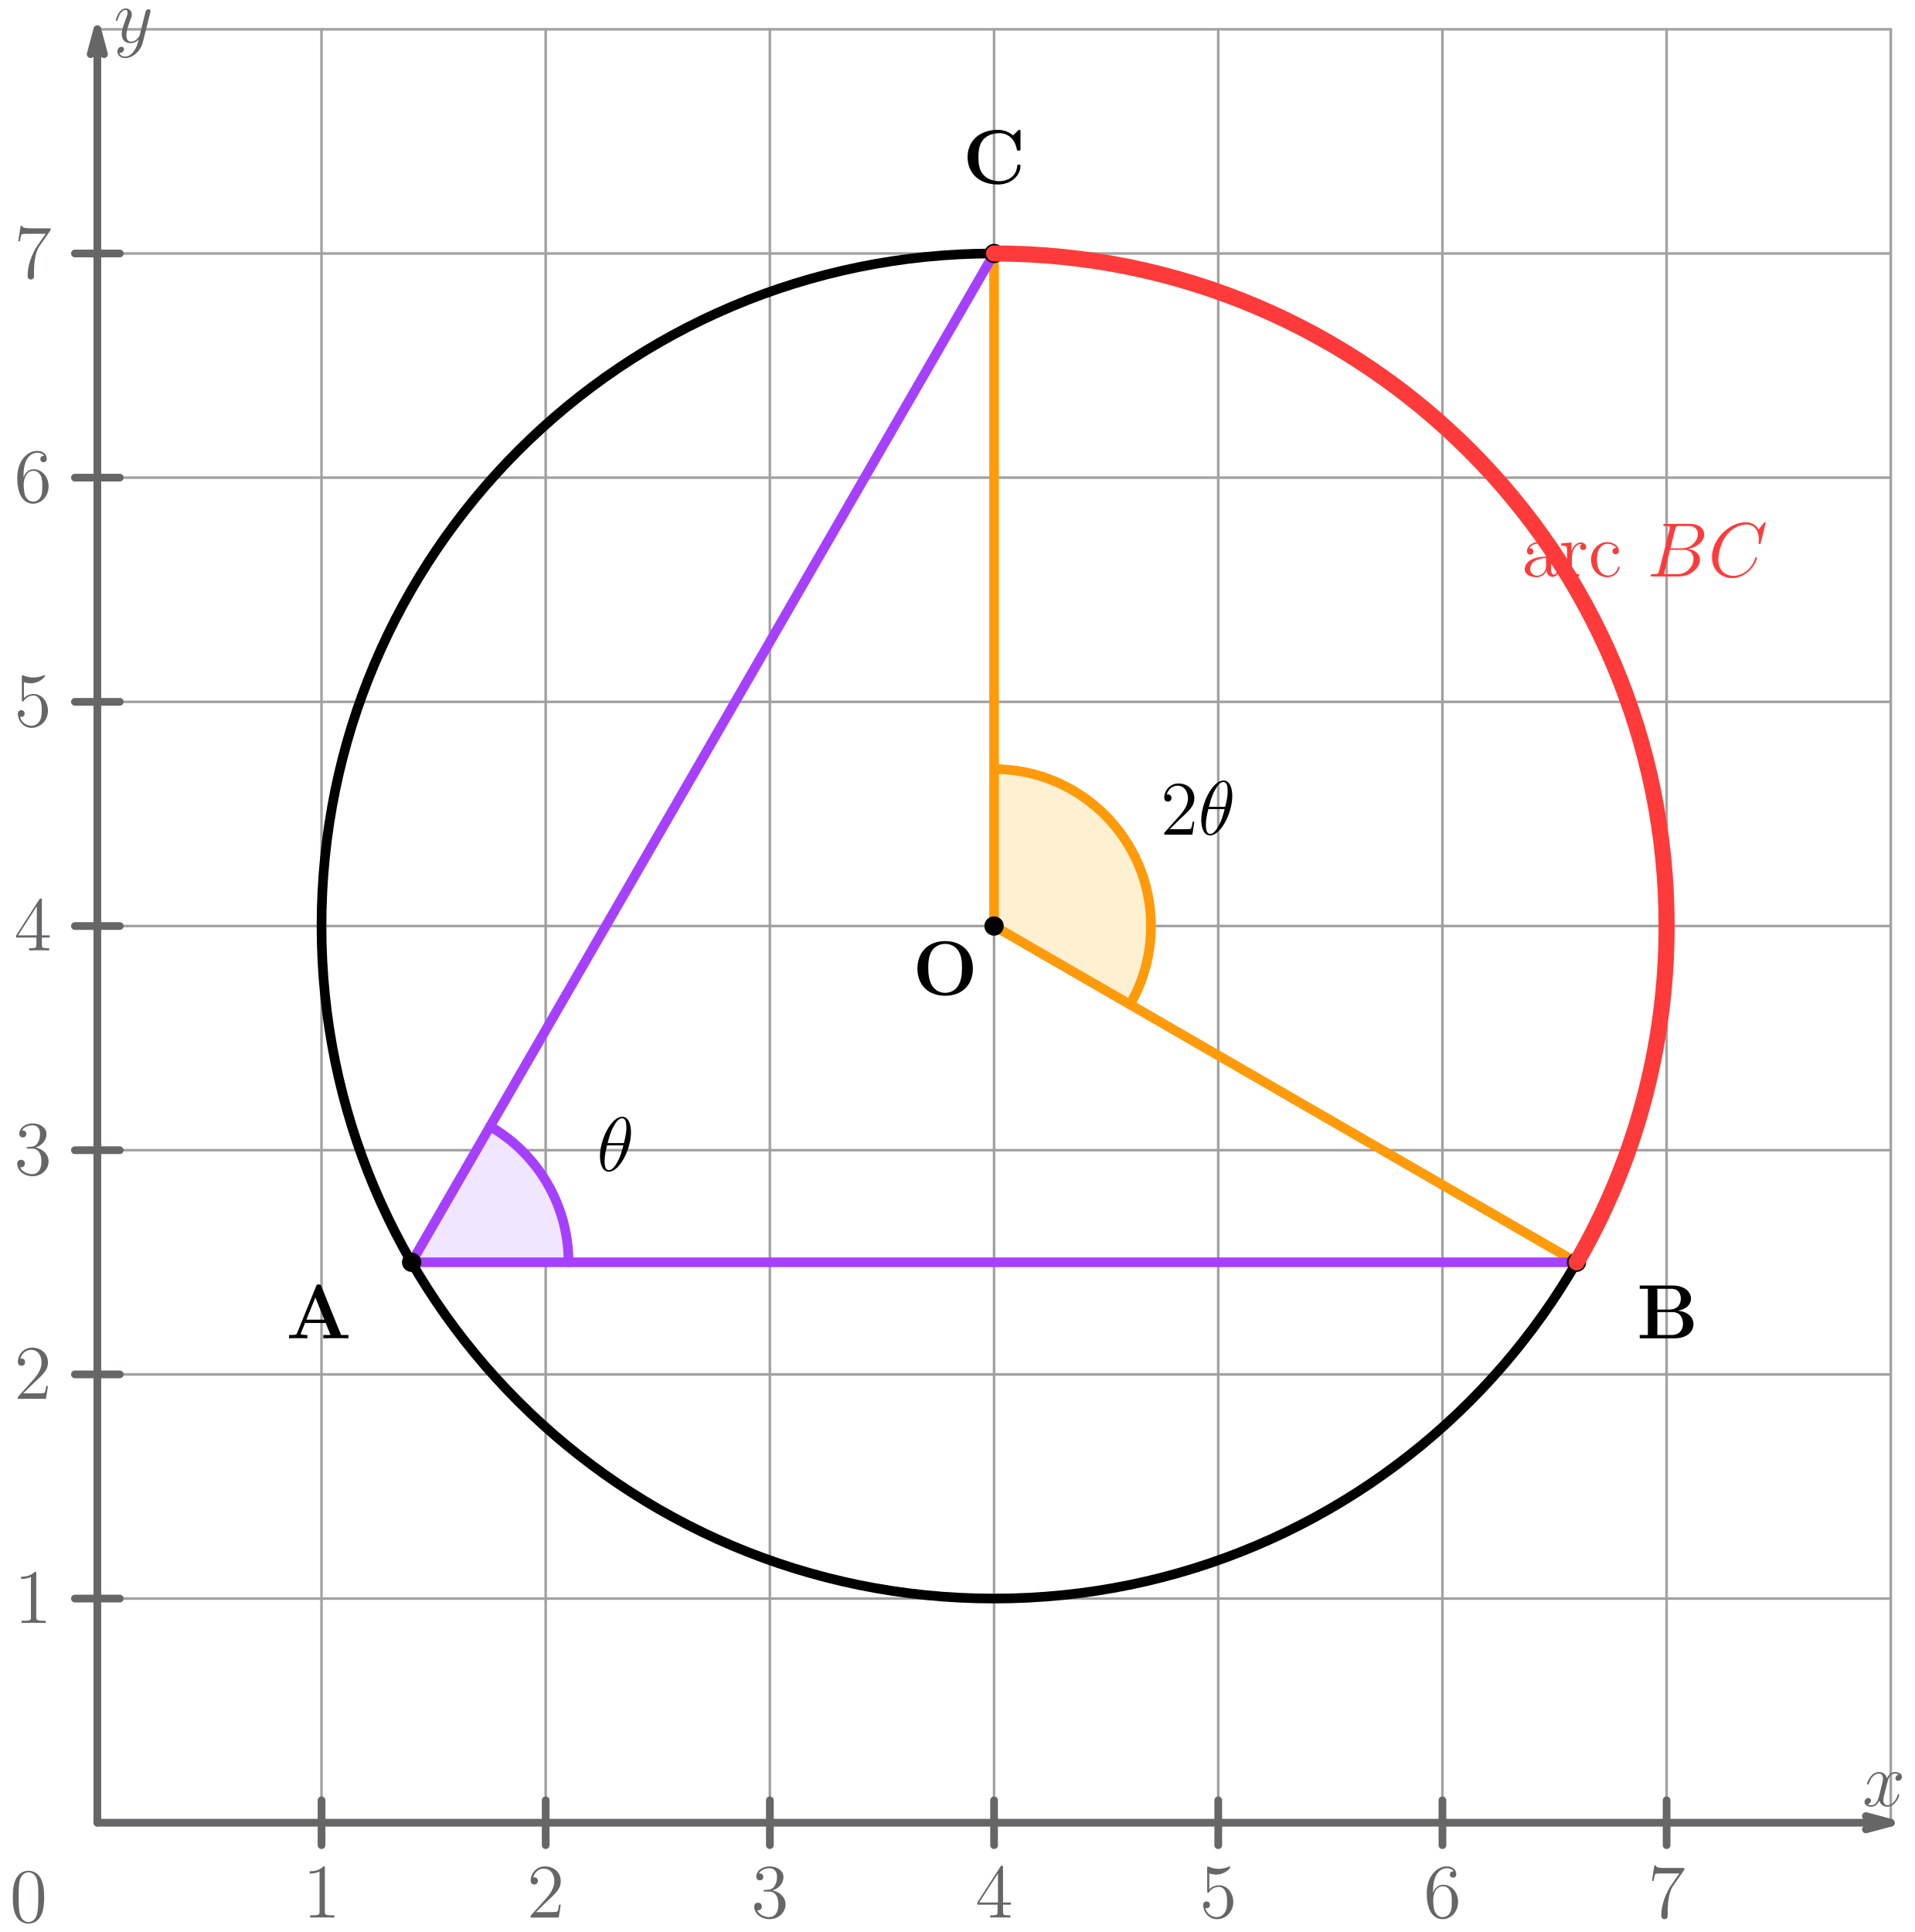
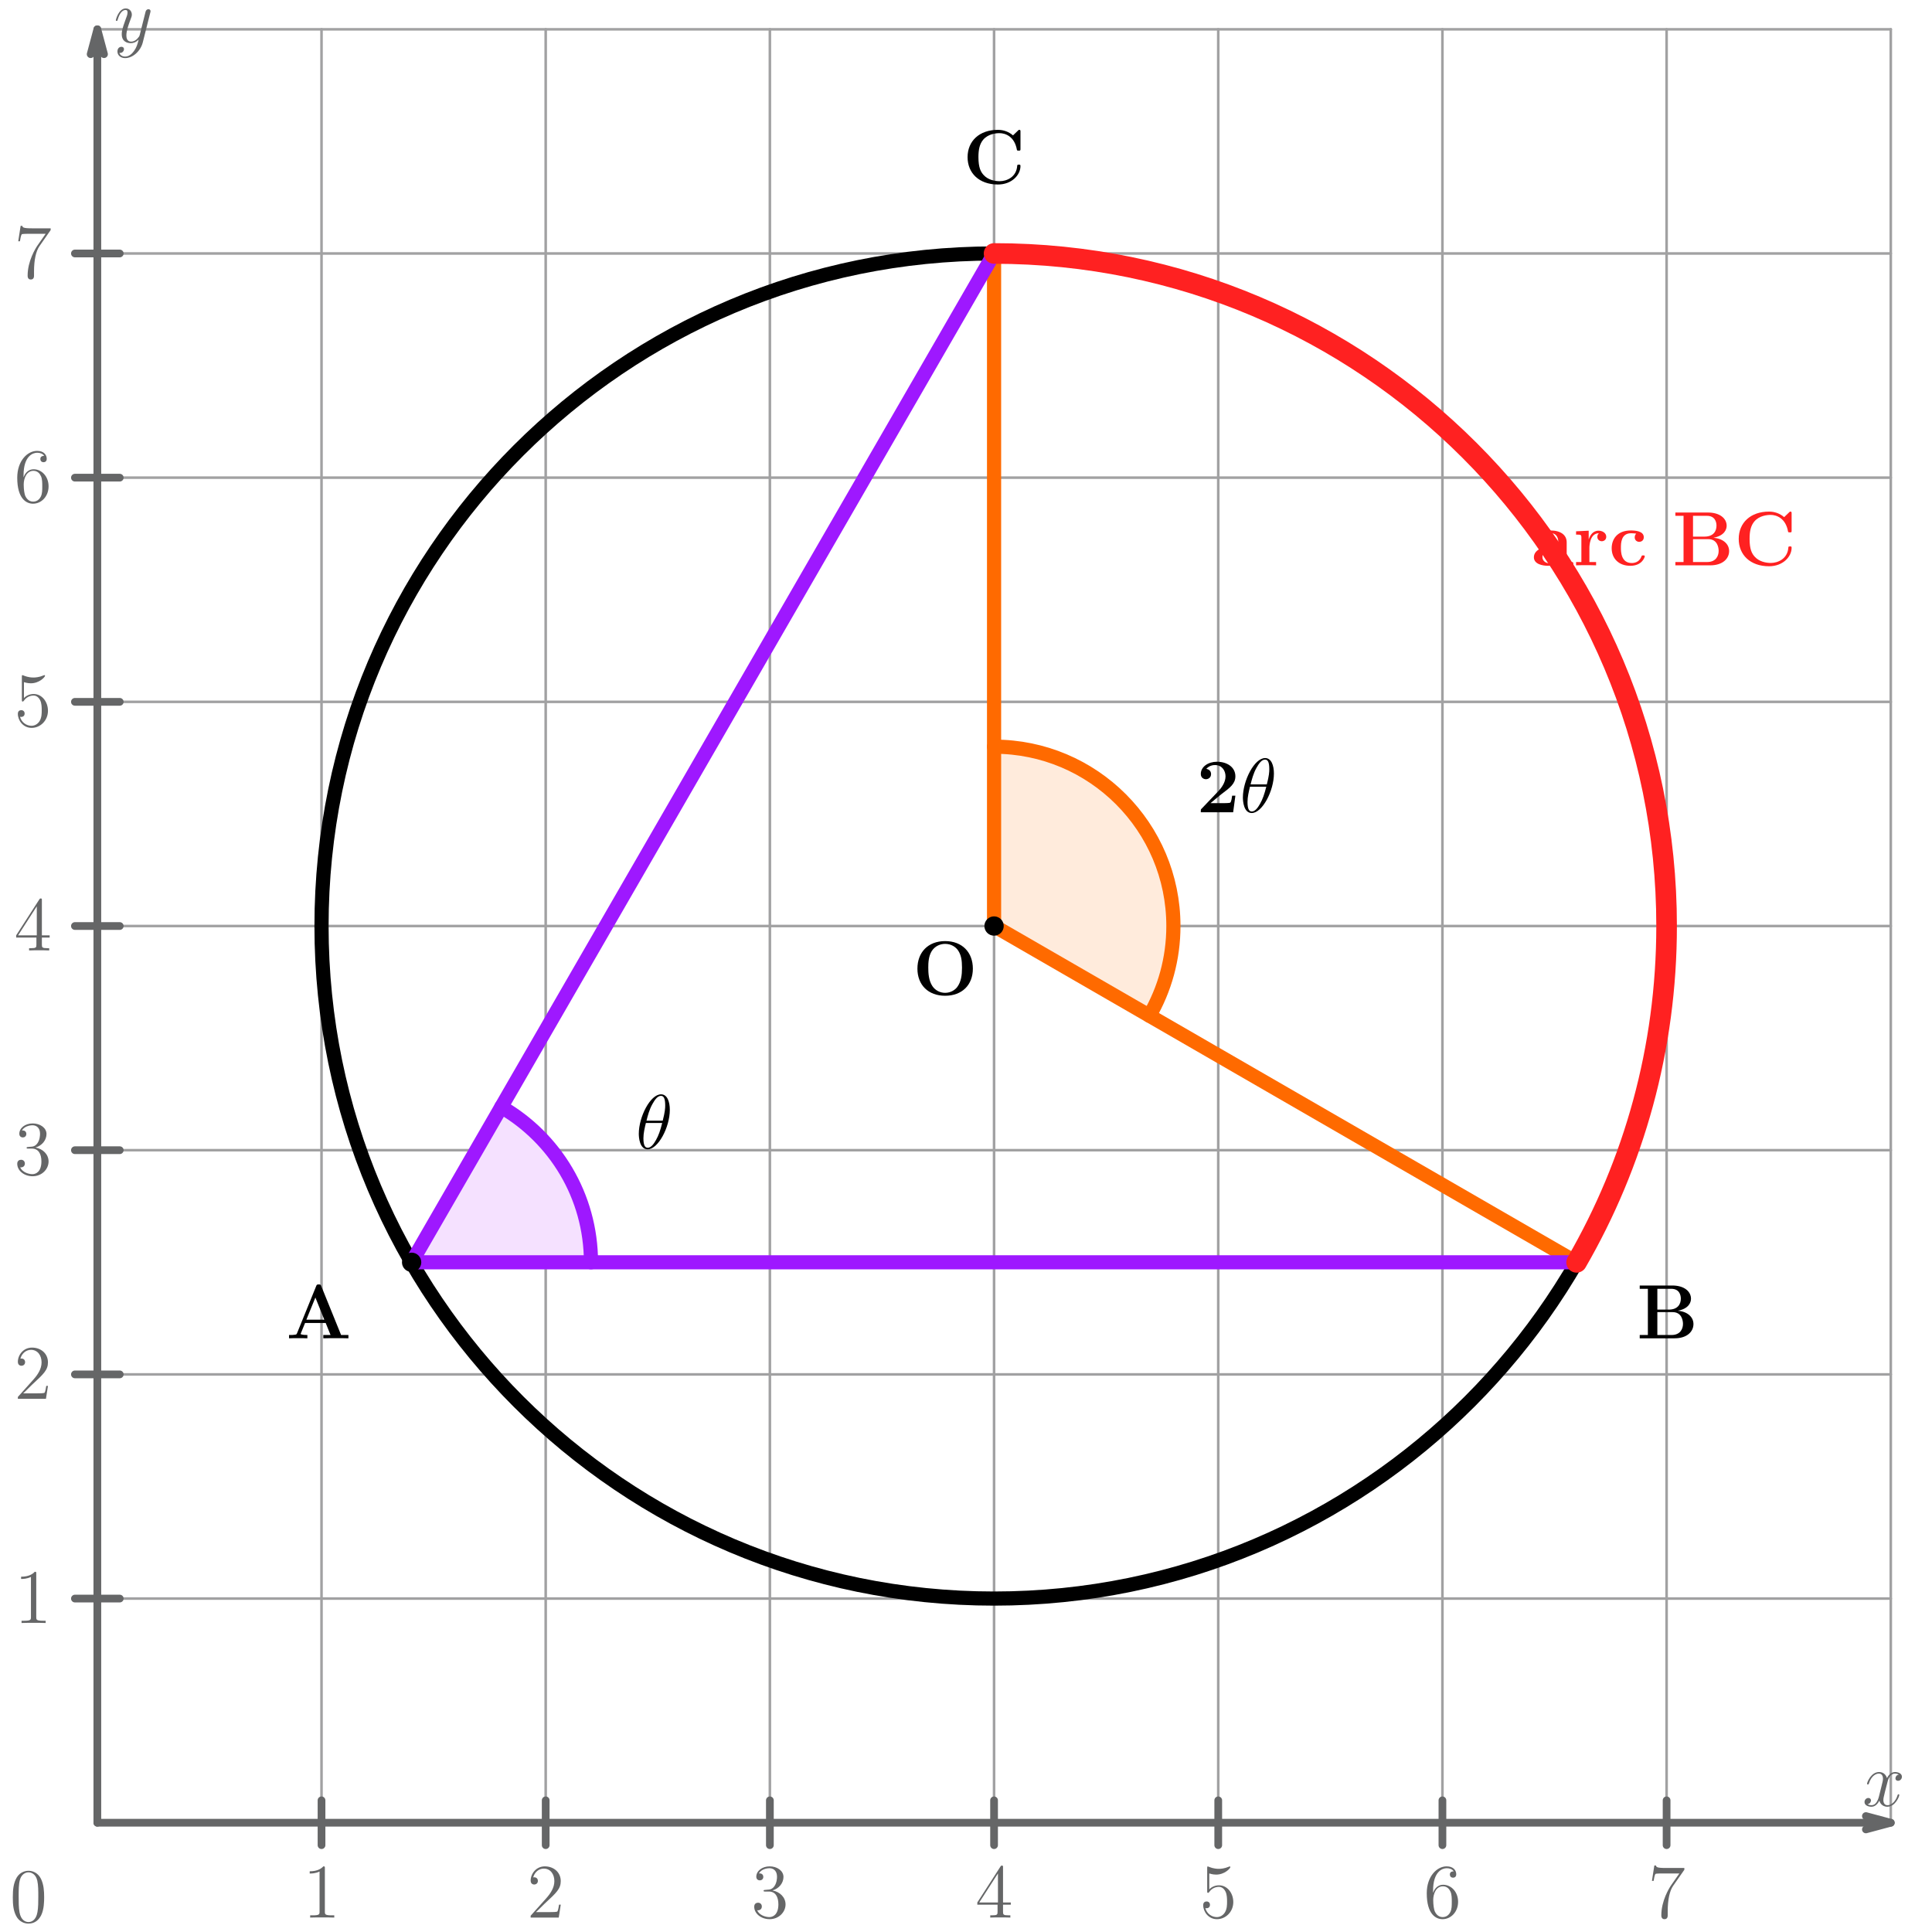
<svg xmlns="http://www.w3.org/2000/svg" xmlns:xlink="http://www.w3.org/1999/xlink" version="1.1" width="297.329pt" height="300pt" viewBox="71.523 336.893 297.329 300">
  <defs>
+     <path id="g0-50" d="M6.037-2.57H5.535C5.499-2.319 5.416-1.614 5.236-1.494C5.141-1.411 4.208-1.411 4.029-1.411H2.176C2.63-1.793 3.718-2.702 3.897-2.833C5.224-3.826 6.037-4.435 6.037-5.583C6.037-6.994 4.758-7.843 3.18-7.843C1.829-7.843 .669-7.077 .669-5.942C.669-5.308 1.184-5.129 1.459-5.129C1.829-5.129 2.26-5.38 2.26-5.93C2.26-6.432 1.889-6.683 1.518-6.731C1.997-7.281 2.63-7.329 2.881-7.329C3.981-7.329 4.507-6.432 4.507-5.571C4.507-4.639 3.873-3.778 3.383-3.264L.789-.55C.669-.442 .669-.418 .669-.203V0H5.691L6.037-2.57Z" />
    <path id="g0-65" d="M5.475-8.094C5.392-8.309 5.368-8.369 5.081-8.369C4.782-8.369 4.758-8.309 4.674-8.094L1.71-.801C1.626-.61 1.626-.586 1.291-.55C.992-.514 .944-.514 .681-.514H.466V0C.777-.024 1.494-.024 1.841-.024C2.164-.024 3.037-.024 3.312 0V-.514C3.049-.514 2.594-.514 2.26-.646C2.295-.753 2.295-.777 2.319-.825L2.953-2.379H6.157L6.91-.514H5.786V0C6.169-.024 7.329-.024 7.783-.024C8.165-.024 9.385-.024 9.684 0V-.514H8.548L5.475-8.094ZM4.555-6.336L5.942-2.893H3.156L4.555-6.336Z" />
    <path id="g0-66" d="M.466-8.201V-7.687H1.733V-.514H.466V0H5.87C7.843 0 8.811-1.064 8.811-2.212C8.811-3.347 7.819-4.172 6.372-4.28C8.094-4.603 8.428-5.583 8.428-6.145C8.428-7.245 7.424-8.201 5.511-8.201H.466ZM3.204-4.459V-7.687H5.368C6.599-7.687 6.85-6.755 6.85-6.157C6.85-5.32 6.384-4.459 4.985-4.459H3.204ZM3.204-.514V-4.065H5.583C6.982-4.065 7.185-2.774 7.185-2.236C7.185-1.482 6.779-.514 5.404-.514H3.204Z" />
    <path id="g0-67" d="M8.954-8.034C8.954-8.309 8.954-8.345 8.691-8.345L7.795-7.484C7.125-8.058 6.324-8.345 5.44-8.345C2.582-8.345 .741-6.611 .741-4.101C.741-1.638 2.523 .143 5.452 .143C7.58 .143 8.954-1.315 8.954-2.726C8.954-2.929 8.883-2.941 8.703-2.941C8.584-2.941 8.464-2.941 8.452-2.809C8.345-.992 6.802-.371 5.727-.371C4.949-.371 3.897-.586 3.228-1.339C2.809-1.793 2.427-2.451 2.427-4.101C2.427-5.272 2.606-6.145 3.168-6.814C3.933-7.711 5.129-7.831 5.703-7.831C6.599-7.831 8.046-7.329 8.404-5.224C8.428-5.117 8.536-5.117 8.679-5.117C8.954-5.117 8.954-5.141 8.954-5.428V-8.034Z" />
    <path id="g0-79" d="M9.349-4.065C9.349-6.599 7.699-8.345 5.045-8.345C2.379-8.345 .741-6.587 .741-4.065S2.415 .143 5.045 .143S9.349-1.542 9.349-4.065ZM5.045-.311C4.268-.311 3.515-.681 3.061-1.363C2.487-2.236 2.427-3.359 2.427-4.232C2.427-4.961 2.463-5.966 2.953-6.779C3.479-7.615 4.34-7.914 5.045-7.914C6.013-7.914 6.731-7.4 7.077-6.862C7.52-6.169 7.663-5.428 7.663-4.232C7.663-3.049 7.532-2.056 6.934-1.231C6.635-.825 5.978-.311 5.045-.311Z" />
+     <path id="g0-97" d="M5.499-3.575C5.499-4.674 4.627-5.416 2.941-5.416C2.271-5.416 .861-5.356 .861-4.352C.861-3.85 1.243-3.634 1.566-3.634C1.925-3.634 2.271-3.885 2.271-4.34C2.271-4.567 2.188-4.782 1.985-4.914C2.379-5.021 2.666-5.021 2.893-5.021C3.706-5.021 4.196-4.567 4.196-3.587V-3.108C2.307-3.108 .406-2.582 .406-1.255C.406-.167 1.793 .072 2.618 .072C3.539 .072 4.125-.43 4.364-.956C4.364-.514 4.364 0 5.571 0H6.181C6.432 0 6.528 0 6.528-.263C6.528-.514 6.42-.514 6.253-.514C5.499-.526 5.499-.717 5.499-.992V-3.575ZM4.196-1.662C4.196-.538 3.192-.323 2.809-.323C2.224-.323 1.733-.717 1.733-1.267C1.733-2.355 3.025-2.726 4.196-2.786V-1.662Z" />
+     <path id="g0-99" d="M5.595-1.399C5.595-1.542 5.464-1.542 5.344-1.542C5.153-1.542 5.141-1.53 5.081-1.387C4.997-1.16 4.674-.359 3.575-.359C1.889-.359 1.889-2.176 1.889-2.714C1.889-3.419 1.901-4.985 3.467-4.985C3.551-4.985 4.256-4.961 4.256-4.902C4.256-4.89 4.244-4.878 4.22-4.866C4.184-4.83 4.029-4.651 4.029-4.352C4.029-3.85 4.435-3.646 4.734-3.646C4.985-3.646 5.44-3.802 5.44-4.364C5.44-5.344 4.065-5.416 3.419-5.416C1.291-5.416 .454-4.029 .454-2.654C.454-1.028 1.59 .072 3.347 .072C5.224 .072 5.595-1.315 5.595-1.399Z" />
+     <path id="g0-114" d="M2.487-2.69C2.487-3.084 2.57-4.985 3.969-4.985C3.802-4.854 3.718-4.651 3.718-4.435C3.718-3.945 4.113-3.742 4.411-3.742S5.105-3.945 5.105-4.435C5.105-5.045 4.483-5.38 3.909-5.38C2.965-5.38 2.558-4.555 2.391-4.053H2.379V-5.38L.418-5.284V-4.77C1.16-4.77 1.243-4.77 1.243-4.304V-.514H.418V0C.693-.024 1.59-.024 1.925-.024C2.271-.024 3.24-.024 3.527 0V-.514H2.487V-2.69Z" />
    <path id="g1-18" d="M5.296-6.013C5.296-7.233 4.914-8.416 3.933-8.416C2.26-8.416 .478-4.914 .478-2.283C.478-1.733 .598 .12 1.853 .12C3.479 .12 5.296-3.3 5.296-6.013ZM1.674-4.328C1.853-5.033 2.104-6.037 2.582-6.886C2.977-7.603 3.395-8.177 3.921-8.177C4.316-8.177 4.579-7.843 4.579-6.695C4.579-6.265 4.543-5.667 4.196-4.328H1.674ZM4.113-3.969C3.814-2.798 3.563-2.044 3.132-1.291C2.786-.681 2.367-.12 1.865-.12C1.494-.12 1.196-.406 1.196-1.59C1.196-2.367 1.387-3.18 1.578-3.969H4.113Z" />
-     <path id="g1-66" d="M4.376-7.352C4.483-7.795 4.531-7.819 4.997-7.819H6.551C7.902-7.819 7.902-6.671 7.902-6.563C7.902-5.595 6.934-4.364 5.356-4.364H3.634L4.376-7.352ZM6.396-4.268C7.699-4.507 8.883-5.416 8.883-6.516C8.883-7.448 8.058-8.165 6.707-8.165H2.869C2.642-8.165 2.534-8.165 2.534-7.938C2.534-7.819 2.642-7.819 2.821-7.819C3.551-7.819 3.551-7.723 3.551-7.592C3.551-7.568 3.551-7.496 3.503-7.317L1.889-.885C1.781-.466 1.757-.347 .921-.347C.693-.347 .574-.347 .574-.132C.574 0 .646 0 .885 0H4.985C6.814 0 8.225-1.387 8.225-2.594C8.225-3.575 7.364-4.172 6.396-4.268ZM4.698-.347H3.084C2.917-.347 2.893-.347 2.821-.359C2.69-.371 2.678-.395 2.678-.49C2.678-.574 2.702-.646 2.726-.753L3.563-4.125H5.81C7.221-4.125 7.221-2.809 7.221-2.714C7.221-1.566 6.181-.347 4.698-.347Z" />
-     <path id="g1-67" d="M8.931-8.309C8.931-8.416 8.847-8.416 8.823-8.416S8.751-8.416 8.656-8.297L7.831-7.293C7.412-8.01 6.755-8.416 5.858-8.416C3.276-8.416 .598-5.798 .598-2.989C.598-.992 1.997 .251 3.742 .251C4.698 .251 5.535-.155 6.229-.741C7.269-1.614 7.58-2.774 7.58-2.869C7.58-2.977 7.484-2.977 7.448-2.977C7.34-2.977 7.329-2.905 7.305-2.857C6.755-.992 5.141-.096 3.945-.096C2.678-.096 1.578-.909 1.578-2.606C1.578-2.989 1.698-5.069 3.049-6.635C3.706-7.4 4.83-8.07 5.966-8.07C7.281-8.07 7.867-6.982 7.867-5.762C7.867-5.452 7.831-5.189 7.831-5.141C7.831-5.033 7.95-5.033 7.986-5.033C8.118-5.033 8.13-5.045 8.177-5.26L8.931-8.309Z" />
    <path id="g1-120" d="M5.667-4.878C5.284-4.806 5.141-4.519 5.141-4.292C5.141-4.005 5.368-3.909 5.535-3.909C5.894-3.909 6.145-4.22 6.145-4.543C6.145-5.045 5.571-5.272 5.069-5.272C4.34-5.272 3.933-4.555 3.826-4.328C3.551-5.224 2.809-5.272 2.594-5.272C1.375-5.272 .729-3.706 .729-3.443C.729-3.395 .777-3.335 .861-3.335C.956-3.335 .98-3.407 1.004-3.455C1.411-4.782 2.212-5.033 2.558-5.033C3.096-5.033 3.204-4.531 3.204-4.244C3.204-3.981 3.132-3.706 2.989-3.132L2.582-1.494C2.403-.777 2.056-.12 1.423-.12C1.363-.12 1.064-.12 .813-.275C1.243-.359 1.339-.717 1.339-.861C1.339-1.1 1.16-1.243 .933-1.243C.646-1.243 .335-.992 .335-.61C.335-.108 .897 .12 1.411 .12C1.985 .12 2.391-.335 2.642-.825C2.833-.12 3.431 .12 3.873 .12C5.093 .12 5.738-1.447 5.738-1.71C5.738-1.769 5.691-1.817 5.619-1.817C5.511-1.817 5.499-1.757 5.464-1.662C5.141-.61 4.447-.12 3.909-.12C3.491-.12 3.264-.43 3.264-.921C3.264-1.184 3.312-1.375 3.503-2.164L3.921-3.79C4.101-4.507 4.507-5.033 5.057-5.033C5.081-5.033 5.416-5.033 5.667-4.878Z" />
    <path id="g1-121" d="M3.144 1.339C2.821 1.793 2.355 2.2 1.769 2.2C1.626 2.2 1.052 2.176 .873 1.626C.909 1.638 .968 1.638 .992 1.638C1.351 1.638 1.59 1.327 1.59 1.052S1.363 .681 1.184 .681C.992 .681 .574 .825 .574 1.411C.574 2.02 1.088 2.439 1.769 2.439C2.965 2.439 4.172 1.339 4.507 .012L5.679-4.651C5.691-4.71 5.715-4.782 5.715-4.854C5.715-5.033 5.571-5.153 5.392-5.153C5.284-5.153 5.033-5.105 4.937-4.746L4.053-1.231C3.993-1.016 3.993-.992 3.897-.861C3.658-.526 3.264-.12 2.69-.12C2.02-.12 1.961-.777 1.961-1.1C1.961-1.781 2.283-2.702 2.606-3.563C2.738-3.909 2.809-4.077 2.809-4.316C2.809-4.818 2.451-5.272 1.865-5.272C.765-5.272 .323-3.539 .323-3.443C.323-3.395 .371-3.335 .454-3.335C.562-3.335 .574-3.383 .622-3.551C.909-4.555 1.363-5.033 1.829-5.033C1.937-5.033 2.14-5.033 2.14-4.639C2.14-4.328 2.008-3.981 1.829-3.527C1.243-1.961 1.243-1.566 1.243-1.279C1.243-.143 2.056 .12 2.654 .12C3.001 .12 3.431 .012 3.85-.43L3.862-.418C3.682 .287 3.563 .753 3.144 1.339Z" />
    <path id="g2-48" d="M5.356-3.826C5.356-4.818 5.296-5.786 4.866-6.695C4.376-7.687 3.515-7.95 2.929-7.95C2.236-7.95 1.387-7.603 .944-6.611C.61-5.858 .49-5.117 .49-3.826C.49-2.666 .574-1.793 1.004-.944C1.47-.036 2.295 .251 2.917 .251C3.957 .251 4.555-.371 4.902-1.064C5.332-1.961 5.356-3.132 5.356-3.826ZM2.917 .012C2.534 .012 1.757-.203 1.53-1.506C1.399-2.224 1.399-3.132 1.399-3.969C1.399-4.949 1.399-5.834 1.59-6.539C1.793-7.34 2.403-7.711 2.917-7.711C3.371-7.711 4.065-7.436 4.292-6.408C4.447-5.727 4.447-4.782 4.447-3.969C4.447-3.168 4.447-2.26 4.316-1.53C4.089-.215 3.335 .012 2.917 .012Z" />
    <path id="g2-49" d="M3.443-7.663C3.443-7.938 3.443-7.95 3.204-7.95C2.917-7.627 2.319-7.185 1.088-7.185V-6.838C1.363-6.838 1.961-6.838 2.618-7.149V-.921C2.618-.49 2.582-.347 1.53-.347H1.16V0C1.482-.024 2.642-.024 3.037-.024S4.579-.024 4.902 0V-.347H4.531C3.479-.347 3.443-.49 3.443-.921V-7.663Z" />
    <path id="g2-50" d="M5.26-2.008H4.997C4.961-1.805 4.866-1.148 4.746-.956C4.663-.849 3.981-.849 3.622-.849H1.411C1.733-1.124 2.463-1.889 2.774-2.176C4.591-3.85 5.26-4.471 5.26-5.655C5.26-7.03 4.172-7.95 2.786-7.95S.586-6.767 .586-5.738C.586-5.129 1.112-5.129 1.148-5.129C1.399-5.129 1.71-5.308 1.71-5.691C1.71-6.025 1.482-6.253 1.148-6.253C1.04-6.253 1.016-6.253 .98-6.241C1.207-7.054 1.853-7.603 2.63-7.603C3.646-7.603 4.268-6.755 4.268-5.655C4.268-4.639 3.682-3.754 3.001-2.989L.586-.287V0H4.949L5.26-2.008Z" />
    <path id="g2-51" d="M2.2-4.292C1.997-4.28 1.949-4.268 1.949-4.16C1.949-4.041 2.008-4.041 2.224-4.041H2.774C3.79-4.041 4.244-3.204 4.244-2.056C4.244-.49 3.431-.072 2.845-.072C2.271-.072 1.291-.347 .944-1.136C1.327-1.076 1.674-1.291 1.674-1.722C1.674-2.068 1.423-2.307 1.088-2.307C.801-2.307 .49-2.14 .49-1.686C.49-.622 1.554 .251 2.881 .251C4.304 .251 5.356-.837 5.356-2.044C5.356-3.144 4.471-4.005 3.324-4.208C4.364-4.507 5.033-5.38 5.033-6.312C5.033-7.257 4.053-7.95 2.893-7.95C1.698-7.95 .813-7.221 .813-6.348C.813-5.87 1.184-5.774 1.363-5.774C1.614-5.774 1.901-5.954 1.901-6.312C1.901-6.695 1.614-6.862 1.351-6.862C1.279-6.862 1.255-6.862 1.219-6.85C1.674-7.663 2.798-7.663 2.857-7.663C3.252-7.663 4.029-7.484 4.029-6.312C4.029-6.085 3.993-5.416 3.646-4.902C3.288-4.376 2.881-4.34 2.558-4.328L2.2-4.292Z" />
    <path id="g2-52" d="M4.316-7.783C4.316-8.01 4.316-8.07 4.148-8.07C4.053-8.07 4.017-8.07 3.921-7.926L.323-2.343V-1.997H3.467V-.909C3.467-.466 3.443-.347 2.57-.347H2.331V0C2.606-.024 3.551-.024 3.885-.024S5.177-.024 5.452 0V-.347H5.212C4.352-.347 4.316-.466 4.316-.909V-1.997H5.523V-2.343H4.316V-7.783ZM3.527-6.85V-2.343H.622L3.527-6.85Z" />
    <path id="g2-53" d="M1.53-6.85C2.044-6.683 2.463-6.671 2.594-6.671C3.945-6.671 4.806-7.663 4.806-7.831C4.806-7.878 4.782-7.938 4.71-7.938C4.686-7.938 4.663-7.938 4.555-7.89C3.885-7.603 3.312-7.568 3.001-7.568C2.212-7.568 1.65-7.807 1.423-7.902C1.339-7.938 1.315-7.938 1.303-7.938C1.207-7.938 1.207-7.867 1.207-7.675V-4.125C1.207-3.909 1.207-3.838 1.351-3.838C1.411-3.838 1.423-3.85 1.542-3.993C1.877-4.483 2.439-4.77 3.037-4.77C3.67-4.77 3.981-4.184 4.077-3.981C4.28-3.515 4.292-2.929 4.292-2.475S4.292-1.339 3.957-.801C3.694-.371 3.228-.072 2.702-.072C1.913-.072 1.136-.61 .921-1.482C.98-1.459 1.052-1.447 1.112-1.447C1.315-1.447 1.638-1.566 1.638-1.973C1.638-2.307 1.411-2.499 1.112-2.499C.897-2.499 .586-2.391 .586-1.925C.586-.909 1.399 .251 2.726 .251C4.077 .251 5.26-.885 5.26-2.403C5.26-3.826 4.304-5.009 3.049-5.009C2.367-5.009 1.841-4.71 1.53-4.376V-6.85Z" />
    <path id="g2-54" d="M1.47-4.16C1.47-7.185 2.941-7.663 3.587-7.663C4.017-7.663 4.447-7.532 4.674-7.173C4.531-7.173 4.077-7.173 4.077-6.683C4.077-6.42 4.256-6.193 4.567-6.193C4.866-6.193 5.069-6.372 5.069-6.719C5.069-7.34 4.615-7.95 3.575-7.95C2.068-7.95 .49-6.408 .49-3.778C.49-.49 1.925 .251 2.941 .251C4.244 .251 5.356-.885 5.356-2.439C5.356-4.029 4.244-5.093 3.049-5.093C1.985-5.093 1.59-4.172 1.47-3.838V-4.16ZM2.941-.072C2.188-.072 1.829-.741 1.722-.992C1.614-1.303 1.494-1.889 1.494-2.726C1.494-3.67 1.925-4.854 3.001-4.854C3.658-4.854 4.005-4.411 4.184-4.005C4.376-3.563 4.376-2.965 4.376-2.451C4.376-1.841 4.376-1.303 4.148-.849C3.85-.275 3.419-.072 2.941-.072Z" />
    <path id="g2-55" d="M5.679-7.424V-7.699H2.798C1.351-7.699 1.327-7.855 1.279-8.082H1.016L.646-5.691H.909C.944-5.906 1.052-6.647 1.207-6.779C1.303-6.85 2.2-6.85 2.367-6.85H4.902L3.634-5.033C3.312-4.567 2.104-2.606 2.104-.359C2.104-.227 2.104 .251 2.594 .251C3.096 .251 3.096-.215 3.096-.371V-.968C3.096-2.75 3.383-4.136 3.945-4.937L5.679-7.424Z" />
-     <path id="g2-97" d="M4.615-3.192C4.615-3.838 4.615-4.316 4.089-4.782C3.67-5.165 3.132-5.332 2.606-5.332C1.626-5.332 .873-4.686 .873-3.909C.873-3.563 1.1-3.395 1.375-3.395C1.662-3.395 1.865-3.599 1.865-3.885C1.865-4.376 1.435-4.376 1.255-4.376C1.53-4.878 2.104-5.093 2.582-5.093C3.132-5.093 3.838-4.639 3.838-3.563V-3.084C1.435-3.049 .526-2.044 .526-1.124C.526-.179 1.626 .12 2.355 .12C3.144 .12 3.682-.359 3.909-.933C3.957-.371 4.328 .06 4.842 .06C5.093 .06 5.786-.108 5.786-1.064V-1.733H5.523V-1.064C5.523-.383 5.236-.287 5.069-.287C4.615-.287 4.615-.921 4.615-1.1V-3.192ZM3.838-1.686C3.838-.514 2.965-.12 2.451-.12C1.865-.12 1.375-.55 1.375-1.124C1.375-2.702 3.407-2.845 3.838-2.869V-1.686Z" />
-     <path id="g2-99" d="M4.328-4.423C4.184-4.423 3.742-4.423 3.742-3.933C3.742-3.646 3.945-3.443 4.232-3.443C4.507-3.443 4.734-3.61 4.734-3.957C4.734-4.758 3.897-5.332 2.929-5.332C1.53-5.332 .418-4.089 .418-2.582C.418-1.052 1.566 .12 2.917 .12C4.495 .12 4.854-1.315 4.854-1.423S4.77-1.53 4.734-1.53C4.627-1.53 4.615-1.494 4.579-1.351C4.316-.502 3.67-.143 3.025-.143C2.295-.143 1.327-.777 1.327-2.594C1.327-4.579 2.343-5.069 2.941-5.069C3.395-5.069 4.053-4.89 4.328-4.423Z" />
-     <path id="g2-114" d="M1.997-2.786C1.997-3.945 2.475-5.033 3.395-5.033C3.491-5.033 3.515-5.033 3.563-5.021C3.467-4.973 3.276-4.902 3.276-4.579C3.276-4.232 3.551-4.101 3.742-4.101C3.981-4.101 4.22-4.256 4.22-4.579C4.22-4.937 3.897-5.272 3.383-5.272C2.367-5.272 2.02-4.172 1.949-3.945H1.937V-5.272L.335-5.141V-4.794C1.148-4.794 1.243-4.71 1.243-4.125V-.885C1.243-.347 1.112-.347 .335-.347V0C.669-.024 1.327-.024 1.686-.024C2.008-.024 2.857-.024 3.132 0V-.347H2.893C2.02-.347 1.997-.478 1.997-.909V-2.786Z" />
  </defs>
  <g id="page1">
    <g transform="translate(71.5233 336.893)scale(.996264)">
      <path d="M50.112 284.096V4.566" fill="none" stroke="#a1a1a2" stroke-linecap="round" stroke-linejoin="round" stroke-miterlimit="10.037" stroke-width="0.402" />
    </g>
    <g transform="translate(71.5233 336.893)scale(.996264)">
      <path d="M85.053 284.096V4.566" fill="none" stroke="#a1a1a2" stroke-linecap="round" stroke-linejoin="round" stroke-miterlimit="10.037" stroke-width="0.402" />
    </g>
    <g transform="translate(71.5233 336.893)scale(.996264)">
      <path d="M119.994 284.096V4.566" fill="none" stroke="#a1a1a2" stroke-linecap="round" stroke-linejoin="round" stroke-miterlimit="10.037" stroke-width="0.402" />
    </g>
    <g transform="translate(71.5233 336.893)scale(.996264)">
      <path d="M154.936 284.096V4.566" fill="none" stroke="#a1a1a2" stroke-linecap="round" stroke-linejoin="round" stroke-miterlimit="10.037" stroke-width="0.402" />
    </g>
    <g transform="translate(71.5233 336.893)scale(.996264)">
      <path d="M189.877 284.096V4.566" fill="none" stroke="#a1a1a2" stroke-linecap="round" stroke-linejoin="round" stroke-miterlimit="10.037" stroke-width="0.402" />
    </g>
    <g transform="translate(71.5233 336.893)scale(.996264)">
      <path d="M224.818 284.096V4.566" fill="none" stroke="#a1a1a2" stroke-linecap="round" stroke-linejoin="round" stroke-miterlimit="10.037" stroke-width="0.402" />
    </g>
    <g transform="translate(71.5233 336.893)scale(.996264)">
      <path d="M259.759 284.096V4.566" fill="none" stroke="#a1a1a2" stroke-linecap="round" stroke-linejoin="round" stroke-miterlimit="10.037" stroke-width="0.402" />
    </g>
    <g transform="translate(71.5233 336.893)scale(.996264)">
      <path d="M294.7 284.096V4.566" fill="none" stroke="#a1a1a2" stroke-linecap="round" stroke-linejoin="round" stroke-miterlimit="10.037" stroke-width="0.402" />
    </g>
    <g transform="translate(71.5233 336.893)scale(.996264)">
      <path d="M15.171 249.155H294.7" fill="none" stroke="#a1a1a2" stroke-linecap="round" stroke-linejoin="round" stroke-miterlimit="10.037" stroke-width="0.402" />
    </g>
    <g transform="translate(71.5233 336.893)scale(.996264)">
      <path d="M15.171 214.214H294.7" fill="none" stroke="#a1a1a2" stroke-linecap="round" stroke-linejoin="round" stroke-miterlimit="10.037" stroke-width="0.402" />
    </g>
    <g transform="translate(71.5233 336.893)scale(.996264)">
      <path d="M15.171 179.272H294.7" fill="none" stroke="#a1a1a2" stroke-linecap="round" stroke-linejoin="round" stroke-miterlimit="10.037" stroke-width="0.402" />
    </g>
    <g transform="translate(71.5233 336.893)scale(.996264)">
      <path d="M15.171 144.331H294.7" fill="none" stroke="#a1a1a2" stroke-linecap="round" stroke-linejoin="round" stroke-miterlimit="10.037" stroke-width="0.402" />
    </g>
    <g transform="translate(71.5233 336.893)scale(.996264)">
      <path d="M15.171 109.39H294.7" fill="none" stroke="#a1a1a2" stroke-linecap="round" stroke-linejoin="round" stroke-miterlimit="10.037" stroke-width="0.402" />
    </g>
    <g transform="translate(71.5233 336.893)scale(.996264)">
      <path d="M15.171 74.449H294.7" fill="none" stroke="#a1a1a2" stroke-linecap="round" stroke-linejoin="round" stroke-miterlimit="10.037" stroke-width="0.402" />
    </g>
    <g transform="translate(71.5233 336.893)scale(.996264)">
      <path d="M15.171 39.507H294.7" fill="none" stroke="#a1a1a2" stroke-linecap="round" stroke-linejoin="round" stroke-miterlimit="10.037" stroke-width="0.402" />
    </g>
    <g transform="translate(71.5233 336.893)scale(.996264)">
      <path d="M15.171 4.566H294.7" fill="none" stroke="#a1a1a2" stroke-linecap="round" stroke-linejoin="round" stroke-miterlimit="10.037" stroke-width="0.402" />
    </g>
    <g transform="translate(71.5233 336.893)scale(.996264)">
      <path d="M15.171 284.096H294.7" fill="none" stroke="#656667" stroke-linecap="round" stroke-linejoin="round" stroke-miterlimit="10.037" stroke-width="1.204" />
    </g>
    <g transform="translate(71.5233 336.893)scale(.996264)">
      <path d="M290.822 283.057L294.7 284.096L290.822 285.135" fill="none" stroke="#656667" stroke-linecap="round" stroke-linejoin="round" stroke-miterlimit="10.037" stroke-width="1.204" />
    </g>
    <g transform="translate(71.5233 336.893)scale(.996264)">
      <path d="M15.171 284.096V4.566" fill="none" stroke="#656667" stroke-linecap="round" stroke-linejoin="round" stroke-miterlimit="10.037" stroke-width="1.204" />
    </g>
    <g transform="translate(71.5233 336.893)scale(.996264)">
      <path d="M14.131 8.444L15.171 4.566L16.21 8.444" fill="none" stroke="#656667" stroke-linecap="round" stroke-linejoin="round" stroke-miterlimit="10.037" stroke-width="1.204" />
    </g>
    <g fill="#656667">
      <use x="360.708" y="617.324" xlink:href="#g1-120" />
      <use x="89.185" y="343.476" xlink:href="#g1-121" />
    </g>
    <g transform="translate(71.5233 336.893)scale(.996264)">
      <path d="M50.112 287.59V280.602" fill="none" stroke="#656667" stroke-linecap="round" stroke-linejoin="round" stroke-miterlimit="10.037" stroke-width="1.204" />
    </g>
    <g fill="#656667">
      <use x="118.525" y="634.651" xlink:href="#g2-49" />
    </g>
    <g transform="translate(71.5233 336.893)scale(.996264)">
      <path d="M85.053 287.59V280.602" fill="none" stroke="#656667" stroke-linecap="round" stroke-linejoin="round" stroke-miterlimit="10.037" stroke-width="1.204" />
    </g>
    <g fill="#656667">
      <use x="153.336" y="634.651" xlink:href="#g2-50" />
    </g>
    <g transform="translate(71.5233 336.893)scale(.996264)">
      <path d="M119.994 287.59V280.602" fill="none" stroke="#656667" stroke-linecap="round" stroke-linejoin="round" stroke-miterlimit="10.037" stroke-width="1.204" />
    </g>
    <g fill="#656667">
      <use x="188.147" y="634.651" xlink:href="#g2-51" />
    </g>
    <g transform="translate(71.5233 336.893)scale(.996264)">
      <path d="M154.936 287.59V280.602" fill="none" stroke="#656667" stroke-linecap="round" stroke-linejoin="round" stroke-miterlimit="10.037" stroke-width="1.204" />
    </g>
    <g fill="#656667">
      <use x="222.957" y="634.651" xlink:href="#g2-52" />
    </g>
    <g transform="translate(71.5233 336.893)scale(.996264)">
      <path d="M189.877 287.59V280.602" fill="none" stroke="#656667" stroke-linecap="round" stroke-linejoin="round" stroke-miterlimit="10.037" stroke-width="1.204" />
    </g>
    <g fill="#656667">
      <use x="257.768" y="634.651" xlink:href="#g2-53" />
    </g>
    <g transform="translate(71.5233 336.893)scale(.996264)">
      <path d="M224.818 287.59V280.602" fill="none" stroke="#656667" stroke-linecap="round" stroke-linejoin="round" stroke-miterlimit="10.037" stroke-width="1.204" />
    </g>
    <g fill="#656667">
      <use x="292.579" y="634.651" xlink:href="#g2-54" />
    </g>
    <g transform="translate(71.5233 336.893)scale(.996264)">
      <path d="M259.759 287.59V280.602" fill="none" stroke="#656667" stroke-linecap="round" stroke-linejoin="round" stroke-miterlimit="10.037" stroke-width="1.204" />
    </g>
    <g fill="#656667">
      <use x="327.389" y="634.651" xlink:href="#g2-55" />
    </g>
    <g transform="translate(71.5233 336.893)scale(.996264)">
      <path d="M11.676 249.155H18.665" fill="none" stroke="#656667" stroke-linecap="round" stroke-linejoin="round" stroke-miterlimit="10.037" stroke-width="1.204" />
    </g>
    <g fill="#656667">
      <use x="73.71" y="588.909" xlink:href="#g2-49" />
    </g>
    <g transform="translate(71.5233 336.893)scale(.996264)">
      <path d="M11.676 214.214H18.665" fill="none" stroke="#656667" stroke-linecap="round" stroke-linejoin="round" stroke-miterlimit="10.037" stroke-width="1.204" />
    </g>
    <g fill="#656667">
      <use x="73.71" y="554.098" xlink:href="#g2-50" />
    </g>
    <g transform="translate(71.5233 336.893)scale(.996264)">
      <path d="M11.676 179.272H18.665" fill="none" stroke="#656667" stroke-linecap="round" stroke-linejoin="round" stroke-miterlimit="10.037" stroke-width="1.204" />
    </g>
    <g fill="#656667">
      <use x="73.71" y="519.288" xlink:href="#g2-51" />
    </g>
    <g transform="translate(71.5233 336.893)scale(.996264)">
      <path d="M11.676 144.331H18.665" fill="none" stroke="#656667" stroke-linecap="round" stroke-linejoin="round" stroke-miterlimit="10.037" stroke-width="1.204" />
    </g>
    <g fill="#656667">
      <use x="73.71" y="484.477" xlink:href="#g2-52" />
    </g>
    <g transform="translate(71.5233 336.893)scale(.996264)">
      <path d="M11.676 109.39H18.665" fill="none" stroke="#656667" stroke-linecap="round" stroke-linejoin="round" stroke-miterlimit="10.037" stroke-width="1.204" />
    </g>
    <g fill="#656667">
      <use x="73.71" y="449.666" xlink:href="#g2-53" />
    </g>
    <g transform="translate(71.5233 336.893)scale(.996264)">
      <path d="M11.676 74.449H18.665" fill="none" stroke="#656667" stroke-linecap="round" stroke-linejoin="round" stroke-miterlimit="10.037" stroke-width="1.204" />
    </g>
    <g fill="#656667">
      <use x="73.71" y="414.856" xlink:href="#g2-54" />
    </g>
    <g transform="translate(71.5233 336.893)scale(.996264)">
      <path d="M11.676 39.507H18.665" fill="none" stroke="#656667" stroke-linecap="round" stroke-linejoin="round" stroke-miterlimit="10.037" stroke-width="1.204" />
    </g>
    <g fill="#656667">
      <use x="73.71" y="380.045" xlink:href="#g2-55" />
      <use x="73.023" y="635.337" xlink:href="#g2-48" />
    </g>
    <g transform="translate(71.5233 336.893)scale(.996264)">
-       <path d="M259.759 144.331C259.759 86.439 212.828 39.507 154.936 39.507C97.043 39.507 50.112 86.439 50.112 144.331C50.112 202.224 97.043 249.155 154.936 249.155C212.828 249.155 259.759 202.224 259.759 144.331Z" fill="none" stroke="#000000" stroke-linecap="round" stroke-linejoin="round" stroke-miterlimit="10.037" stroke-width="1.506" />
-     </g>
-     <g transform="translate(71.5233 336.893)scale(.996264)">
-       <path d="M176.121 156.563C178.203 152.965 179.394 148.787 179.394 144.331C179.394 130.823 168.444 119.872 154.936 119.872C154.936 119.872 154.936 119.872 154.936 119.872V144.331L176.121 156.563Z" fill="#fff0d2" />
-     </g>
-     <g transform="translate(71.5233 336.893)scale(.996264)">
-       <path d="M176.121 156.563C178.203 152.965 179.394 148.787 179.394 144.331C179.394 130.823 168.444 119.872 154.936 119.872C154.936 119.872 154.936 119.872 154.936 119.872" fill="none" stroke="#ff9b0b" stroke-linecap="round" stroke-linejoin="round" stroke-miterlimit="10.037" stroke-width="1.506" />
-     </g>
-     <use x="251.721" y="466.5" xlink:href="#g2-50" />
-     <use x="257.574" y="466.5" xlink:href="#g1-18" />
-     <g transform="translate(71.5233 336.893)scale(.996264)">
-       <path d="M245.715 196.743L154.936 144.331V39.507" fill="none" stroke="#ff9b0b" stroke-linecap="round" stroke-linejoin="round" stroke-miterlimit="10.037" stroke-width="1.506" />
-     </g>
-     <g transform="translate(71.5233 336.893)scale(.996264)">
-       <path d="M88.614 196.743C88.614 187.691 83.697 179.787 76.387 175.557L64.156 196.743H88.614Z" fill="#f0e6ff" />
-     </g>
-     <g transform="translate(71.5233 336.893)scale(.996264)">
-       <path d="M88.614 196.743C88.614 187.691 83.697 179.787 76.387 175.557" fill="none" stroke="#a640ff" stroke-linecap="round" stroke-linejoin="round" stroke-miterlimit="10.037" stroke-width="1.506" />
-     </g>
-     <use x="164.207" y="518.716" xlink:href="#g1-18" />
-     <g transform="translate(71.5233 336.893)scale(.996264)">
-       <path d="M245.715 196.743H64.156L154.936 39.507" fill="none" stroke="#a640ff" stroke-linecap="round" stroke-linejoin="round" stroke-miterlimit="10.037" stroke-width="1.506" />
+       <path d="M259.759 144.331C259.759 86.439 212.828 39.507 154.936 39.507C97.043 39.507 50.112 86.439 50.112 144.331C50.112 202.224 97.043 249.155 154.936 249.155C212.828 249.155 259.759 202.224 259.759 144.331Z" fill="none" stroke="#000000" stroke-linecap="round" stroke-linejoin="round" stroke-miterlimit="10.037" stroke-width="2.208" />
+     </g>
+     <g transform="translate(71.5233 336.893)scale(.996264)">
+       <path d="M179.148 158.31C181.527 154.198 182.888 149.424 182.888 144.331C182.888 128.893 170.374 116.378 154.936 116.378C154.936 116.378 154.936 116.378 154.936 116.378V144.331L179.148 158.31Z" fill="#ffebdc" />
+     </g>
+     <g transform="translate(71.5233 336.893)scale(.996264)">
+       <path d="M179.148 158.31C181.527 154.198 182.888 149.424 182.888 144.331C182.888 128.893 170.374 116.378 154.936 116.378C154.936 116.378 154.936 116.378 154.936 116.378" fill="none" stroke="#ff6a00" stroke-linecap="round" stroke-linejoin="round" stroke-miterlimit="10.037" stroke-width="2.208" />
+     </g>
+     <use x="257.315" y="463.019" xlink:href="#g0-50" />
+     <use x="264.04" y="463.019" xlink:href="#g1-18" />
+     <g transform="translate(71.5233 336.893)scale(.996264)">
+       <path d="M245.715 196.743L154.936 144.331V39.507" fill="none" stroke="#ff6a00" stroke-linecap="round" stroke-linejoin="round" stroke-miterlimit="10.037" stroke-width="2.208" />
+     </g>
+     <g transform="translate(71.5233 336.893)scale(.996264)">
+       <path d="M92.109 196.743C92.109 186.397 86.488 177.364 78.134 172.531L64.156 196.743H92.109Z" fill="#f5e1ff" />
+     </g>
+     <g transform="translate(71.5233 336.893)scale(.996264)">
+       <path d="M92.109 196.743C92.109 186.397 86.488 177.364 78.134 172.531" fill="none" stroke="#9e18ff" stroke-linecap="round" stroke-linejoin="round" stroke-miterlimit="10.037" stroke-width="2.208" />
+     </g>
+     <use x="170.237" y="515.235" xlink:href="#g1-18" />
+     <g transform="translate(71.5233 336.893)scale(.996264)">
+       <path d="M245.715 196.743H64.156L154.936 39.507" fill="none" stroke="#9e18ff" stroke-linecap="round" stroke-linejoin="round" stroke-miterlimit="10.037" stroke-width="2.208" />
    </g>
    <g transform="translate(71.5233 336.893)scale(.996264)">
      <circle cx="154.936" cy="144.331" fill="#000000" r="1.506" />
    </g>
    <use x="213.239" y="491.371" xlink:href="#g0-79" />
    <g transform="translate(71.5233 336.893)scale(.996264)">
      <circle cx="64.156" cy="196.743" fill="#000000" r="1.506" />
    </g>
    <use x="115.94" y="544.706" xlink:href="#g0-65" />
    <g transform="translate(71.5233 336.893)scale(.996264)">
      <circle cx="245.715" cy="196.743" fill="#000000" r="1.506" />
    </g>
    <use x="325.671" y="544.706" xlink:href="#g0-66" />
    <g transform="translate(71.5233 336.893)scale(.996264)">
      <circle cx="154.936" cy="39.507" fill="#000000" r="1.506" />
    </g>
    <use x="221.027" y="365.4" xlink:href="#g0-67" />
    <g transform="translate(71.5233 336.893)scale(.996264)">
-       <path d="M245.731 196.752C254.653 181.332 259.759 163.428 259.759 144.331C259.759 86.439 212.828 39.507 154.936 39.507C154.936 39.507 154.936 39.507 154.936 39.507" fill="none" stroke="#ff3a3a" stroke-linecap="round" stroke-linejoin="round" stroke-miterlimit="10.037" stroke-width="2.509" />
-     </g>
-     <g fill="#ff3a3a">
-       <use x="307.756" y="426.402" xlink:href="#g2-97" />
-       <use x="313.609" y="426.402" xlink:href="#g2-114" />
-       <use x="318.162" y="426.402" xlink:href="#g2-99" />
-       <use x="327.266" y="426.402" xlink:href="#g1-66" />
-       <use x="336.762" y="426.402" xlink:href="#g1-67" />
+       <path d="M245.731 196.752C254.653 181.332 259.759 163.428 259.759 144.331C259.759 86.439 212.828 39.507 154.936 39.507C154.936 39.507 154.936 39.507 154.936 39.507" fill="none" stroke="#ff2121" stroke-linecap="round" stroke-linejoin="round" stroke-miterlimit="10.037" stroke-width="3.212" />
+     </g>
+     <g fill="#ff2121">
+       <use x="309.298" y="424.678" xlink:href="#g0-97" />
+       <use x="315.836" y="424.678" xlink:href="#g0-114" />
+       <use x="321.329" y="424.678" xlink:href="#g0-99" />
+       <use x="331.209" y="424.678" xlink:href="#g0-66" />
+       <use x="340.77" y="424.678" xlink:href="#g0-67" />
    </g>
  </g>
</svg>
